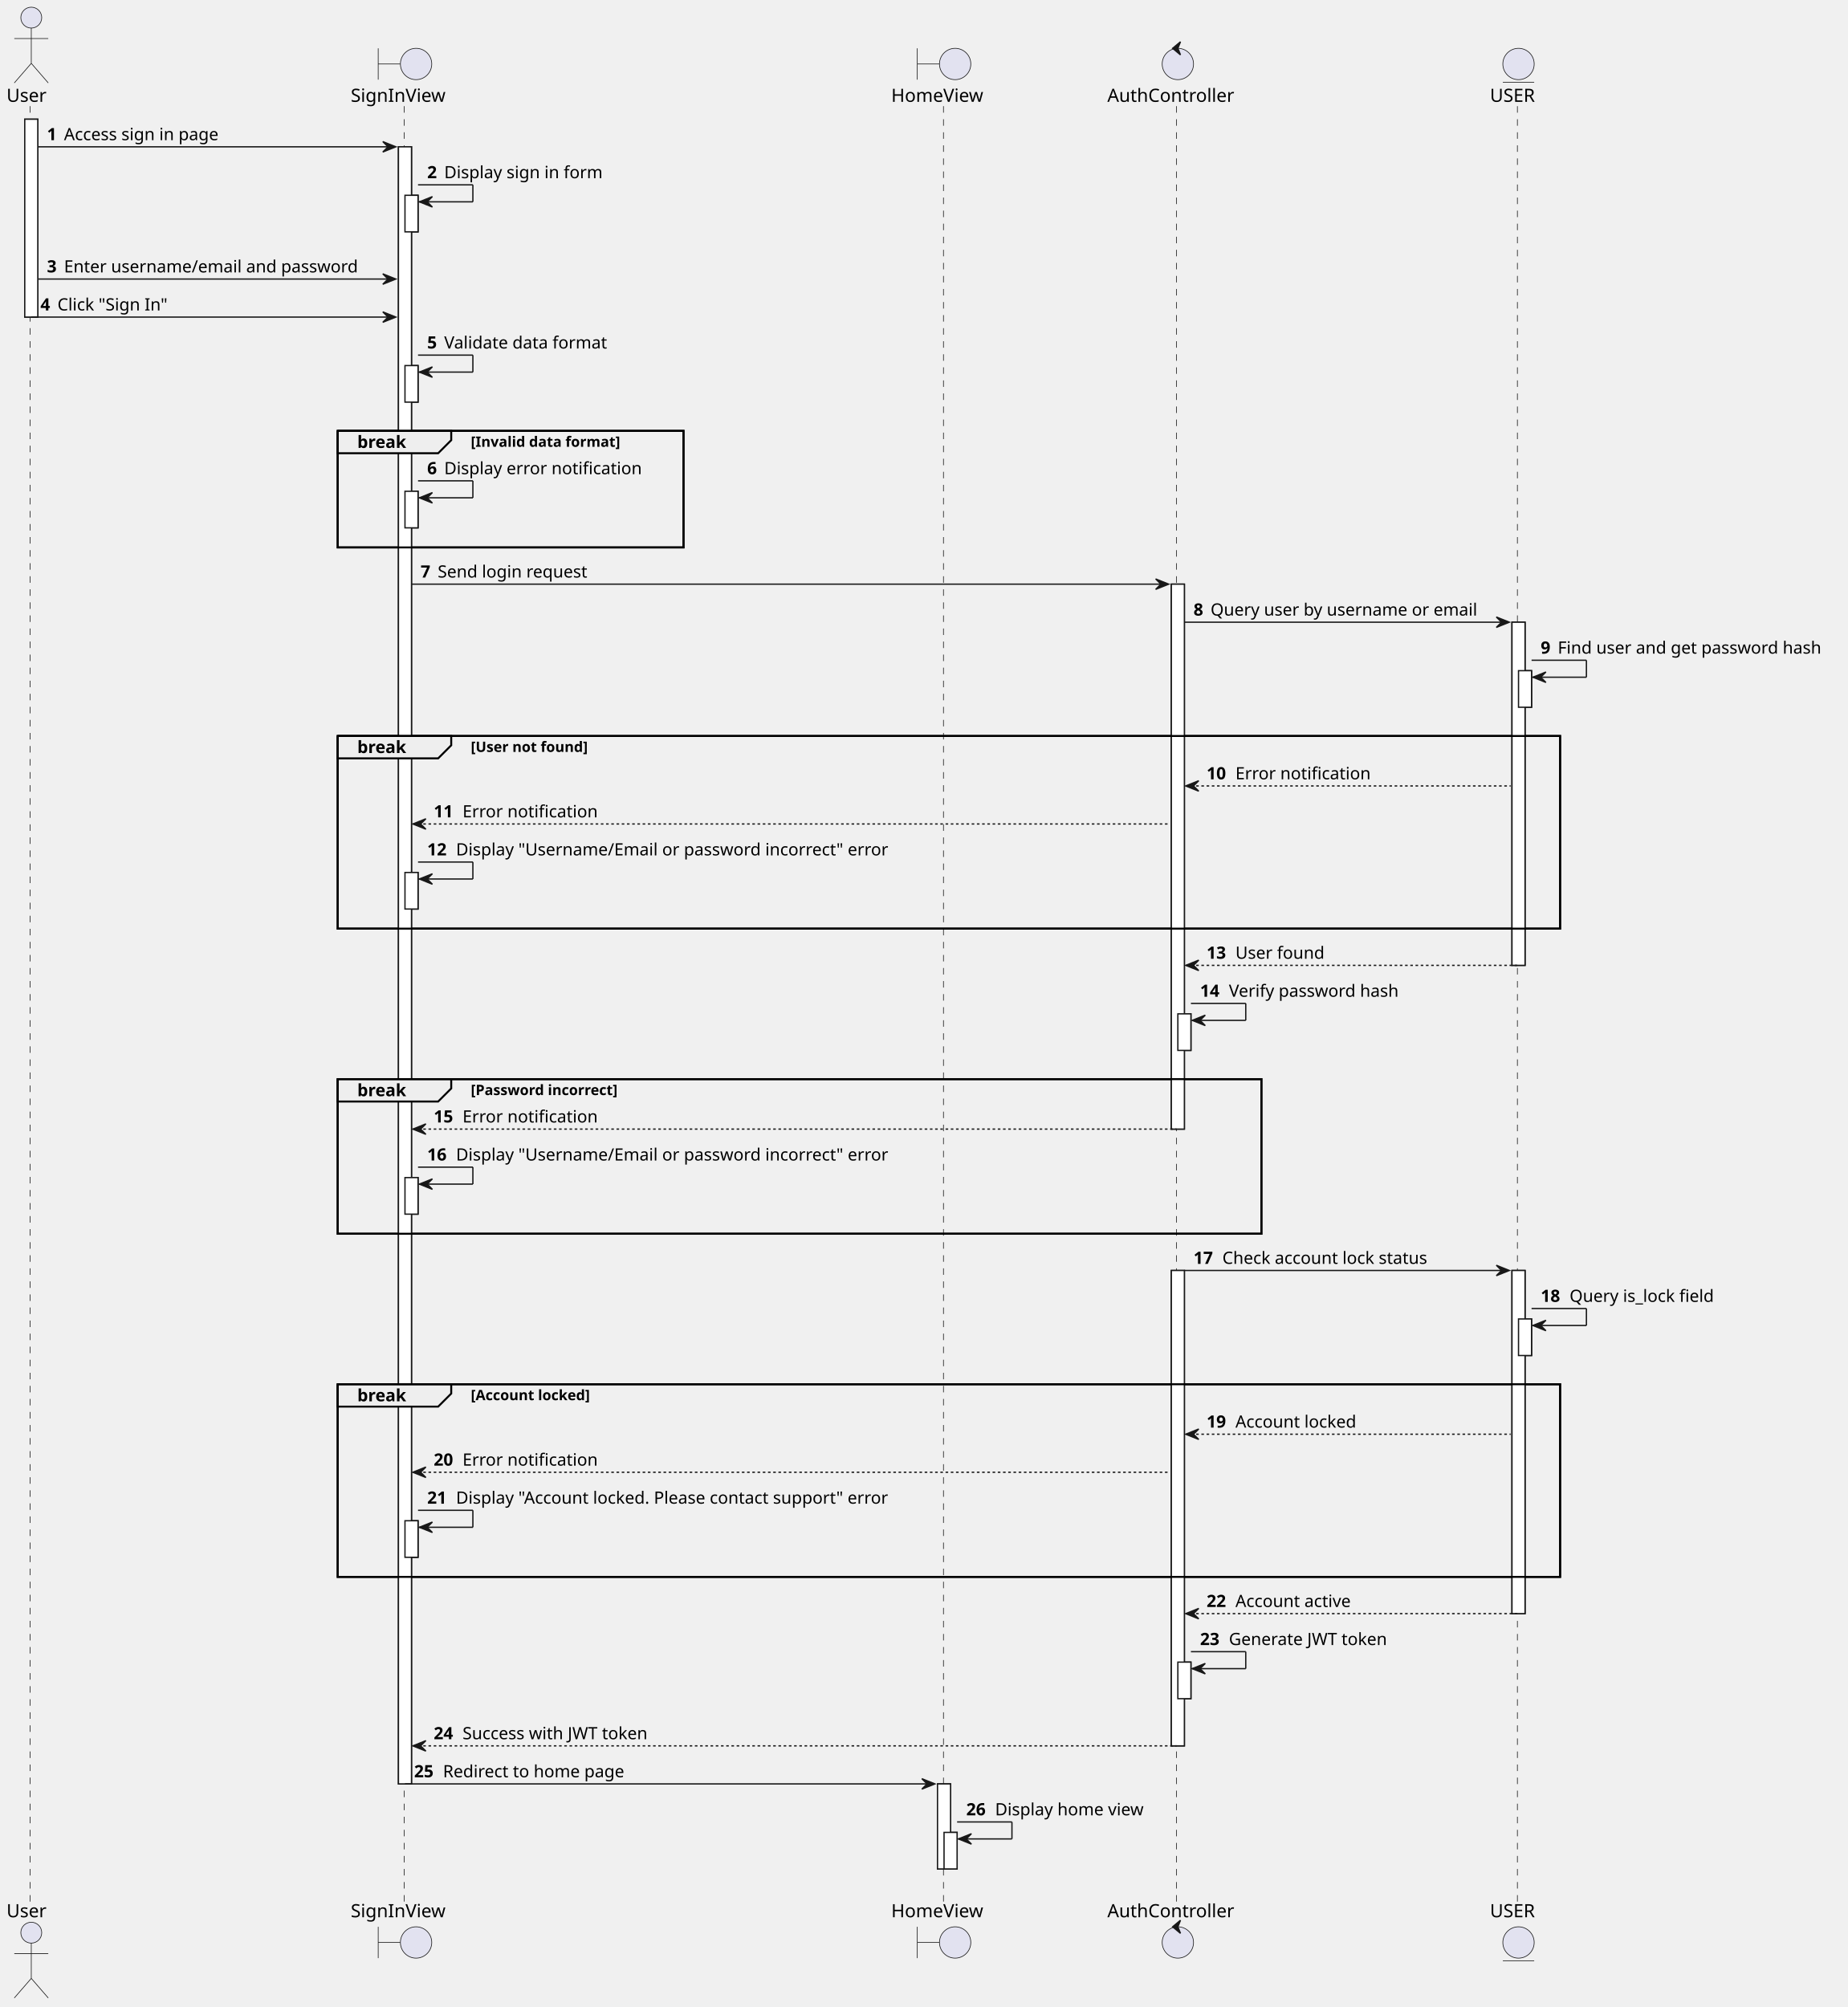
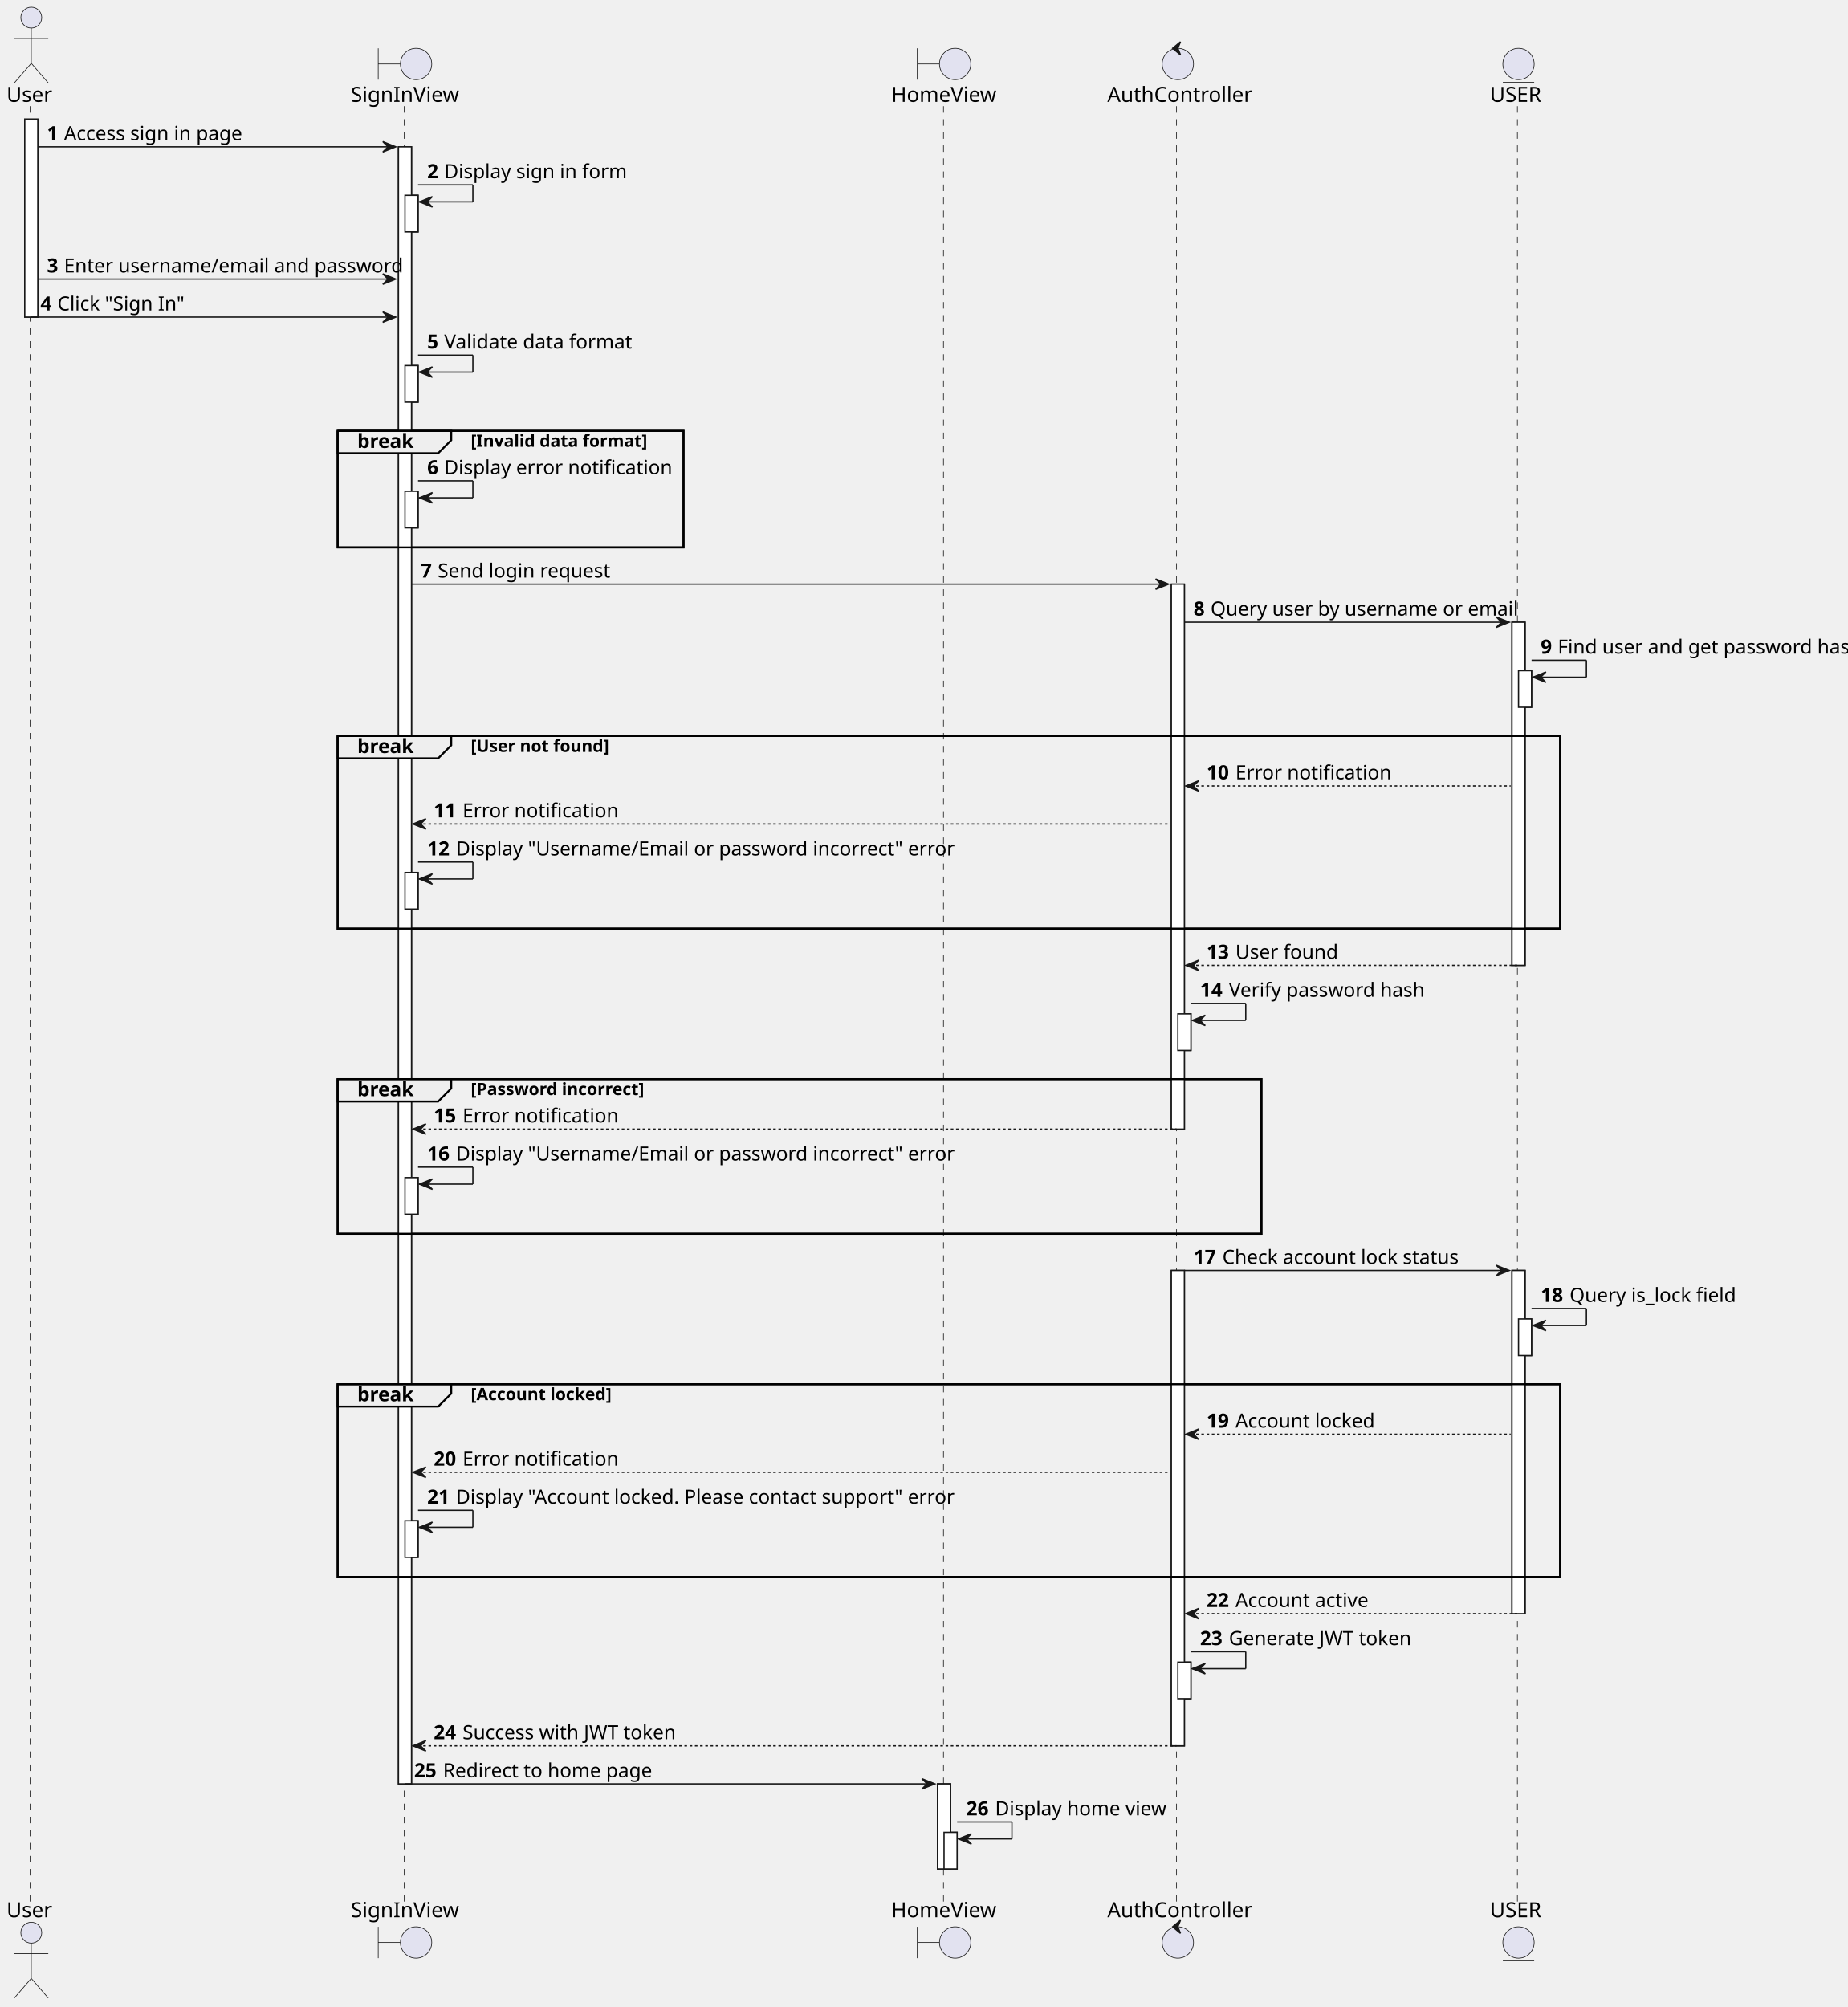
<svg xmlns="http://www.w3.org/2000/svg" contentStyleType="text/css" data-diagram-type="SEQUENCE" height="1537px" preserveAspectRatio="none" style="width:1415px;height:1537px;background:#FFFFFF;" version="1.1" viewBox="0 0 1415 1537" width="1415px" zoomAndPan="magnify">
  <defs />
  <g>
    <g>
      <rect fill="#FFFFFF" height="151.531" style="stroke:#181818;stroke-width:1;" width="10" x="18.955" y="91.297" />
    </g>
    <g>
      <rect fill="#FFFFFF" height="1253.719" style="stroke:#181818;stroke-width:1;" width="10" x="305.148" y="112.43" />
    </g>
    <g>
      <rect fill="#FFFFFF" height="28" style="stroke:#181818;stroke-width:1;" width="10" x="310.148" y="149.562" />
    </g>
    <g>
      <rect fill="#FFFFFF" height="28" style="stroke:#181818;stroke-width:1;" width="10" x="310.148" y="279.961" />
    </g>
    <g>
      <rect fill="#FFFFFF" height="28" style="stroke:#181818;stroke-width:1;" width="10" x="310.148" y="376.227" />
    </g>
    <g>
      <rect fill="#FFFFFF" height="28" style="stroke:#181818;stroke-width:1;" width="10" x="310.148" y="668.156" />
    </g>
    <g>
      <rect fill="#FFFFFF" height="28" style="stroke:#181818;stroke-width:1;" width="10" x="310.148" y="901.82" />
    </g>
    <g>
      <rect fill="#FFFFFF" height="28" style="stroke:#181818;stroke-width:1;" width="10" x="310.148" y="1164.617" />
    </g>
    <g>
      <rect fill="#FFFFFF" height="65.133" style="stroke:#181818;stroke-width:1;" width="10" x="717.984" y="1366.148" />
    </g>
    <g>
      <rect fill="#FFFFFF" height="28" style="stroke:#181818;stroke-width:1;" width="10" x="722.984" y="1403.281" />
    </g>
    <g>
      <rect fill="#FFFFFF" height="417.328" style="stroke:#181818;stroke-width:1;" width="10" x="897.048" y="447.359" />
    </g>
    <g>
      <rect fill="#FFFFFF" height="28" style="stroke:#181818;stroke-width:1;" width="10" x="902.048" y="776.422" />
    </g>
    <g>
      <rect fill="#FFFFFF" height="364.062" style="stroke:#181818;stroke-width:1;" width="10" x="897.048" y="972.953" />
    </g>
    <g>
      <rect fill="#FFFFFF" height="28" style="stroke:#181818;stroke-width:1;" width="10" x="902.048" y="1272.883" />
    </g>
    <g>
      <rect fill="#FFFFFF" height="262.797" style="stroke:#181818;stroke-width:1;" width="10" x="1157.935" y="476.492" />
    </g>
    <g>
      <rect fill="#FFFFFF" height="28" style="stroke:#181818;stroke-width:1;" width="10" x="1162.935" y="513.625" />
    </g>
    <g>
      <rect fill="#FFFFFF" height="262.797" style="stroke:#181818;stroke-width:1;" width="10" x="1157.935" y="972.953" />
    </g>
    <g>
      <rect fill="#FFFFFF" height="28" style="stroke:#181818;stroke-width:1;" width="10" x="1162.935" y="1010.086" />
    </g>
    <rect fill="none" height="89.266" style="stroke:#000000;stroke-width:1.5;" width="264.854" x="258.614" y="329.961" />
    <rect fill="none" height="147.531" style="stroke:#000000;stroke-width:1.5;" width="936.174" x="258.614" y="563.625" />
    <rect fill="none" height="118.398" style="stroke:#000000;stroke-width:1.5;" width="707.426" x="258.614" y="826.422" />
    <rect fill="none" height="147.531" style="stroke:#000000;stroke-width:1.5;" width="936.174" x="258.614" y="1060.086" />
    <g class="participant-lifeline" data-entity-uid="part1" data-qualified-name="U" id="part1-lifeline">
      <g>
        <rect fill="#000000" fill-opacity="0" height="1374.984" width="8" x="19.955" y="81.297" />
        <line style="stroke:#181818;stroke-width:0.5;stroke-dasharray:5,5;" x1="23" x2="23" y1="81.297" y2="1456.281" />
      </g>
    </g>
    <g class="participant-lifeline" data-entity-uid="part2" data-qualified-name="SIV" id="part2-lifeline">
      <g>
        <rect fill="#000000" fill-opacity="0" height="1374.984" width="8" x="306.148" y="81.297" />
        <line style="stroke:#181818;stroke-width:0.5;stroke-dasharray:5,5;" x1="309.614" x2="309.614" y1="81.297" y2="1456.281" />
      </g>
    </g>
    <g class="participant-lifeline" data-entity-uid="part3" data-qualified-name="HV" id="part3-lifeline">
      <g>
        <rect fill="#000000" fill-opacity="0" height="1374.984" width="8" x="718.984" y="81.297" />
        <line style="stroke:#181818;stroke-width:0.5;stroke-dasharray:5,5;" x1="722.547" x2="722.547" y1="81.297" y2="1456.281" />
      </g>
    </g>
    <g class="participant-lifeline" data-entity-uid="part4" data-qualified-name="AC" id="part4-lifeline">
      <g>
        <rect fill="#000000" fill-opacity="0" height="1374.984" width="8" x="898.048" y="81.297" />
        <line style="stroke:#181818;stroke-width:0.5;stroke-dasharray:5,5;" x1="901.055" x2="901.055" y1="81.297" y2="1456.281" />
      </g>
    </g>
    <g class="participant-lifeline" data-entity-uid="part5" data-qualified-name="US" id="part5-lifeline">
      <g>
        <rect fill="#000000" fill-opacity="0" height="1374.984" width="8" x="1158.935" y="81.297" />
        <line style="stroke:#181818;stroke-width:0.5;stroke-dasharray:5,5;" x1="1162.082" x2="1162.082" y1="81.297" y2="1456.281" />
      </g>
    </g>
    <g class="participant participant-head" data-entity-uid="part1" data-qualified-name="U" id="part1-head">
-       <text fill="#000000" font-family="sans-serif" font-size="14" lengthAdjust="spacing" textLength="31.91" x="5" y="77.995">User</text>
+       <text fill="#000000" font-family="sans-serif" font-size="16" lengthAdjust="spacing" textLength="31.91" x="5" y="77.995">User</text>
      <ellipse cx="23.955" cy="13.5" fill="#E2E2F0" rx="8" ry="8" style="stroke:#181818;stroke-width:0.5;" />
      <path d="M23.955,21.5 L23.955,48.5 M10.955,29.5 L36.955,29.5 M23.955,48.5 L10.955,63.5 M23.955,48.5 L36.955,63.5" fill="none" style="stroke:#181818;stroke-width:0.5;" />
    </g>
    <g class="participant participant-tail" data-entity-uid="part1" data-qualified-name="U" id="part1-tail">
-       <text fill="#000000" font-family="sans-serif" font-size="14" lengthAdjust="spacing" textLength="31.91" x="5" y="1468.276">User</text>
+       <text fill="#000000" font-family="sans-serif" font-size="16" lengthAdjust="spacing" textLength="31.91" x="5" y="1468.276">User</text>
      <ellipse cx="23.955" cy="1480.078" fill="#E2E2F0" rx="8" ry="8" style="stroke:#181818;stroke-width:0.5;" />
      <path d="M23.955,1488.078 L23.955,1515.078 M10.955,1496.078 L36.955,1496.078 M23.955,1515.078 L10.955,1530.078 M23.955,1515.078 L36.955,1530.078" fill="none" style="stroke:#181818;stroke-width:0.5;" />
    </g>
    <g class="participant participant-head" data-entity-uid="part2" data-qualified-name="SIV" id="part2-head">
-       <text fill="#000000" font-family="sans-serif" font-size="14" lengthAdjust="spacing" textLength="77.068" x="268.614" y="77.995">SignInView</text>
+       <text fill="#000000" font-family="sans-serif" font-size="16" lengthAdjust="spacing" textLength="77.068" x="268.614" y="77.995">SignInView</text>
      <path d="M289.648,37 L289.648,61 M289.648,49 L306.648,49" fill="none" style="stroke:#181818;stroke-width:0.5;" />
      <ellipse cx="318.648" cy="49" fill="#E2E2F0" rx="12" ry="12" style="stroke:#181818;stroke-width:0.5;" />
    </g>
    <g class="participant participant-tail" data-entity-uid="part2" data-qualified-name="SIV" id="part2-tail">
-       <text fill="#000000" font-family="sans-serif" font-size="14" lengthAdjust="spacing" textLength="77.068" x="268.614" y="1468.276">SignInView</text>
+       <text fill="#000000" font-family="sans-serif" font-size="16" lengthAdjust="spacing" textLength="77.068" x="268.614" y="1468.276">SignInView</text>
      <path d="M289.648,1475.578 L289.648,1499.578 M289.648,1487.578 L306.648,1487.578" fill="none" style="stroke:#181818;stroke-width:0.5;" />
      <ellipse cx="318.648" cy="1487.578" fill="#E2E2F0" rx="12" ry="12" style="stroke:#181818;stroke-width:0.5;" />
    </g>
    <g class="participant participant-head" data-entity-uid="part3" data-qualified-name="HV" id="part3-head">
-       <text fill="#000000" font-family="sans-serif" font-size="14" lengthAdjust="spacing" textLength="74.874" x="682.547" y="77.995">HomeView</text>
+       <text fill="#000000" font-family="sans-serif" font-size="16" lengthAdjust="spacing" textLength="74.874" x="682.547" y="77.995">HomeView</text>
      <path d="M702.484,37 L702.484,61 M702.484,49 L719.484,49" fill="none" style="stroke:#181818;stroke-width:0.5;" />
      <ellipse cx="731.484" cy="49" fill="#E2E2F0" rx="12" ry="12" style="stroke:#181818;stroke-width:0.5;" />
    </g>
    <g class="participant participant-tail" data-entity-uid="part3" data-qualified-name="HV" id="part3-tail">
-       <text fill="#000000" font-family="sans-serif" font-size="14" lengthAdjust="spacing" textLength="74.874" x="682.547" y="1468.276">HomeView</text>
+       <text fill="#000000" font-family="sans-serif" font-size="16" lengthAdjust="spacing" textLength="74.874" x="682.547" y="1468.276">HomeView</text>
      <path d="M702.484,1475.578 L702.484,1499.578 M702.484,1487.578 L719.484,1487.578" fill="none" style="stroke:#181818;stroke-width:0.5;" />
      <ellipse cx="731.484" cy="1487.578" fill="#E2E2F0" rx="12" ry="12" style="stroke:#181818;stroke-width:0.5;" />
    </g>
    <g class="participant participant-head" data-entity-uid="part4" data-qualified-name="AC" id="part4-head">
-       <text fill="#000000" font-family="sans-serif" font-size="14" lengthAdjust="spacing" textLength="101.985" x="848.055" y="77.995">AuthController</text>
+       <text fill="#000000" font-family="sans-serif" font-size="16" lengthAdjust="spacing" textLength="101.985" x="848.055" y="77.995">AuthController</text>
      <ellipse cx="902.048" cy="49" fill="#E2E2F0" rx="12" ry="12" style="stroke:#181818;stroke-width:0.5;" />
      <polygon fill="#181818" points="898.048,37,904.048,32,902.048,37,904.048,42,898.048,37" style="stroke:#181818;stroke-width:1;" />
    </g>
    <g class="participant participant-tail" data-entity-uid="part4" data-qualified-name="AC" id="part4-tail">
-       <text fill="#000000" font-family="sans-serif" font-size="14" lengthAdjust="spacing" textLength="101.985" x="848.055" y="1468.276">AuthController</text>
+       <text fill="#000000" font-family="sans-serif" font-size="16" lengthAdjust="spacing" textLength="101.985" x="848.055" y="1468.276">AuthController</text>
      <ellipse cx="902.048" cy="1487.578" fill="#E2E2F0" rx="12" ry="12" style="stroke:#181818;stroke-width:0.5;" />
      <polygon fill="#181818" points="898.048,1475.578,904.048,1470.578,902.048,1475.578,904.048,1480.578,898.048,1475.578" style="stroke:#181818;stroke-width:1;" />
    </g>
    <g class="participant participant-head" data-entity-uid="part5" data-qualified-name="US" id="part5-head">
-       <text fill="#000000" font-family="sans-serif" font-size="14" lengthAdjust="spacing" textLength="37.707" x="1141.082" y="77.995">USER</text>
+       <text fill="#000000" font-family="sans-serif" font-size="16" lengthAdjust="spacing" textLength="37.707" x="1141.082" y="77.995">USER</text>
      <ellipse cx="1162.935" cy="49" fill="#E2E2F0" rx="12" ry="12" style="stroke:#181818;stroke-width:0.5;" />
      <line style="stroke:#181818;stroke-width:0.5;" x1="1150.935" x2="1174.935" y1="63" y2="63" />
    </g>
    <g class="participant participant-tail" data-entity-uid="part5" data-qualified-name="US" id="part5-tail">
-       <text fill="#000000" font-family="sans-serif" font-size="14" lengthAdjust="spacing" textLength="37.707" x="1141.082" y="1468.276">USER</text>
+       <text fill="#000000" font-family="sans-serif" font-size="16" lengthAdjust="spacing" textLength="37.707" x="1141.082" y="1468.276">USER</text>
      <ellipse cx="1162.935" cy="1487.578" fill="#E2E2F0" rx="12" ry="12" style="stroke:#181818;stroke-width:0.5;" />
      <line style="stroke:#181818;stroke-width:0.5;" x1="1150.935" x2="1174.935" y1="1501.578" y2="1501.578" />
    </g>
    <g>
      <rect fill="#FFFFFF" height="151.531" style="stroke:#181818;stroke-width:1;" width="10" x="18.955" y="91.297" />
    </g>
    <g>
      <rect fill="#FFFFFF" height="1253.719" style="stroke:#181818;stroke-width:1;" width="10" x="305.148" y="112.43" />
    </g>
    <g>
      <rect fill="#FFFFFF" height="28" style="stroke:#181818;stroke-width:1;" width="10" x="310.148" y="149.562" />
    </g>
    <g>
      <rect fill="#FFFFFF" height="28" style="stroke:#181818;stroke-width:1;" width="10" x="310.148" y="279.961" />
    </g>
    <g>
      <rect fill="#FFFFFF" height="28" style="stroke:#181818;stroke-width:1;" width="10" x="310.148" y="376.227" />
    </g>
    <g>
      <rect fill="#FFFFFF" height="28" style="stroke:#181818;stroke-width:1;" width="10" x="310.148" y="668.156" />
    </g>
    <g>
      <rect fill="#FFFFFF" height="28" style="stroke:#181818;stroke-width:1;" width="10" x="310.148" y="901.82" />
    </g>
    <g>
      <rect fill="#FFFFFF" height="28" style="stroke:#181818;stroke-width:1;" width="10" x="310.148" y="1164.617" />
    </g>
    <g>
      <rect fill="#FFFFFF" height="65.133" style="stroke:#181818;stroke-width:1;" width="10" x="717.984" y="1366.148" />
    </g>
    <g>
      <rect fill="#FFFFFF" height="28" style="stroke:#181818;stroke-width:1;" width="10" x="722.984" y="1403.281" />
    </g>
    <g>
      <rect fill="#FFFFFF" height="417.328" style="stroke:#181818;stroke-width:1;" width="10" x="897.048" y="447.359" />
    </g>
    <g>
      <rect fill="#FFFFFF" height="28" style="stroke:#181818;stroke-width:1;" width="10" x="902.048" y="776.422" />
    </g>
    <g>
      <rect fill="#FFFFFF" height="364.062" style="stroke:#181818;stroke-width:1;" width="10" x="897.048" y="972.953" />
    </g>
    <g>
      <rect fill="#FFFFFF" height="28" style="stroke:#181818;stroke-width:1;" width="10" x="902.048" y="1272.883" />
    </g>
    <g>
      <rect fill="#FFFFFF" height="262.797" style="stroke:#181818;stroke-width:1;" width="10" x="1157.935" y="476.492" />
    </g>
    <g>
      <rect fill="#FFFFFF" height="28" style="stroke:#181818;stroke-width:1;" width="10" x="1162.935" y="513.625" />
    </g>
    <g>
      <rect fill="#FFFFFF" height="262.797" style="stroke:#181818;stroke-width:1;" width="10" x="1157.935" y="972.953" />
    </g>
    <g>
      <rect fill="#FFFFFF" height="28" style="stroke:#181818;stroke-width:1;" width="10" x="1162.935" y="1010.086" />
    </g>
    <g class="message" data-entity-1="part1" data-entity-2="part2" id="msg1">
      <polygon fill="#181818" points="293.148,108.43,303.148,112.43,293.148,116.43,297.148,112.43" style="stroke:#181818;stroke-width:1;" />
      <line style="stroke:#181818;stroke-width:1;" x1="28.955" x2="299.148" y1="112.43" y2="112.43" />
-       <text fill="#000000" font-family="sans-serif" font-size="13" font-weight="bold" lengthAdjust="spacing" textLength="9.045" x="35.955" y="107.364">1</text>
-       <text fill="#000000" font-family="sans-serif" font-size="13" lengthAdjust="spacing" textLength="128.324" x="49.001" y="107.364">Access sign in page</text>
+       <text fill="#000000" font-family="sans-serif" font-size="15" font-weight="bold" lengthAdjust="spacing" textLength="9.045" x="35.955" y="107.364">1</text>
+       <text fill="#000000" font-family="sans-serif" font-size="15" lengthAdjust="spacing" textLength="128.324" x="49.001" y="107.364">Access sign in page</text>
    </g>
    <g class="message" data-entity-1="part2" data-entity-2="part2" id="msg2">
      <line style="stroke:#181818;stroke-width:1;" x1="320.148" x2="362.148" y1="141.562" y2="141.562" />
      <line style="stroke:#181818;stroke-width:1;" x1="362.148" x2="362.148" y1="141.562" y2="154.562" />
      <line style="stroke:#181818;stroke-width:1;" x1="321.148" x2="362.148" y1="154.562" y2="154.562" />
      <polygon fill="#181818" points="331.148,150.562,321.148,154.562,331.148,158.562,327.148,154.562" style="stroke:#181818;stroke-width:1;" />
-       <text fill="#000000" font-family="sans-serif" font-size="13" font-weight="bold" lengthAdjust="spacing" textLength="9.045" x="327.148" y="136.497">2</text>
-       <text fill="#000000" font-family="sans-serif" font-size="13" lengthAdjust="spacing" textLength="129.581" x="340.194" y="136.497">Display sign in form</text>
+       <text fill="#000000" font-family="sans-serif" font-size="15" font-weight="bold" lengthAdjust="spacing" textLength="9.045" x="327.148" y="136.497">2</text>
+       <text fill="#000000" font-family="sans-serif" font-size="15" lengthAdjust="spacing" textLength="129.581" x="340.194" y="136.497">Display sign in form</text>
    </g>
    <g class="message" data-entity-1="part1" data-entity-2="part2" id="msg3">
      <polygon fill="#181818" points="293.148,209.695,303.148,213.695,293.148,217.695,297.148,213.695" style="stroke:#181818;stroke-width:1;" />
      <line style="stroke:#181818;stroke-width:1;" x1="28.955" x2="299.148" y1="213.695" y2="213.695" />
-       <text fill="#000000" font-family="sans-serif" font-size="13" font-weight="bold" lengthAdjust="spacing" textLength="9.045" x="35.955" y="208.629">3</text>
-       <text fill="#000000" font-family="sans-serif" font-size="13" lengthAdjust="spacing" textLength="239.148" x="49.001" y="208.629">Enter username/email and password</text>
+       <text fill="#000000" font-family="sans-serif" font-size="15" font-weight="bold" lengthAdjust="spacing" textLength="9.045" x="35.955" y="208.629">3</text>
+       <text fill="#000000" font-family="sans-serif" font-size="15" lengthAdjust="spacing" textLength="239.148" x="49.001" y="208.629">Enter username/email and password</text>
    </g>
    <g class="message" data-entity-1="part1" data-entity-2="part2" id="msg4">
      <polygon fill="#181818" points="293.148,238.828,303.148,242.828,293.148,246.828,297.148,242.828" style="stroke:#181818;stroke-width:1;" />
      <line style="stroke:#181818;stroke-width:1;" x1="23.955" x2="299.148" y1="242.828" y2="242.828" />
-       <text fill="#000000" font-family="sans-serif" font-size="13" font-weight="bold" lengthAdjust="spacing" textLength="9.045" x="30.955" y="237.762">4</text>
-       <text fill="#000000" font-family="sans-serif" font-size="13" lengthAdjust="spacing" textLength="91.628" x="44.001" y="237.762">Click "Sign In"</text>
+       <text fill="#000000" font-family="sans-serif" font-size="15" font-weight="bold" lengthAdjust="spacing" textLength="9.045" x="30.955" y="237.762">4</text>
+       <text fill="#000000" font-family="sans-serif" font-size="15" lengthAdjust="spacing" textLength="91.628" x="44.001" y="237.762">Click "Sign In"</text>
    </g>
    <g class="message" data-entity-1="part2" data-entity-2="part2" id="msg5">
      <line style="stroke:#181818;stroke-width:1;" x1="320.148" x2="362.148" y1="271.961" y2="271.961" />
      <line style="stroke:#181818;stroke-width:1;" x1="362.148" x2="362.148" y1="271.961" y2="284.961" />
      <line style="stroke:#181818;stroke-width:1;" x1="321.148" x2="362.148" y1="284.961" y2="284.961" />
      <polygon fill="#181818" points="331.148,280.961,321.148,284.961,331.148,288.961,327.148,284.961" style="stroke:#181818;stroke-width:1;" />
-       <text fill="#000000" font-family="sans-serif" font-size="13" font-weight="bold" lengthAdjust="spacing" textLength="9.045" x="327.148" y="266.895">5</text>
-       <text fill="#000000" font-family="sans-serif" font-size="13" lengthAdjust="spacing" textLength="134.545" x="340.194" y="266.895">Validate data format</text>
+       <text fill="#000000" font-family="sans-serif" font-size="15" font-weight="bold" lengthAdjust="spacing" textLength="9.045" x="327.148" y="266.895">5</text>
+       <text fill="#000000" font-family="sans-serif" font-size="15" lengthAdjust="spacing" textLength="134.545" x="340.194" y="266.895">Validate data format</text>
    </g>
    <path d="M258.614,329.961 L345.566,329.961 L345.566,337.094 L335.566,347.094 L258.614,347.094 L258.614,329.961" fill="#EEEEEE" style="stroke:#000000;stroke-width:1.5;" />
    <rect fill="none" height="89.266" style="stroke:#000000;stroke-width:1.5;" width="264.854" x="258.614" y="329.961" />
-     <text fill="#000000" font-family="sans-serif" font-size="13" font-weight="bold" lengthAdjust="spacing" textLength="41.952" x="273.614" y="343.028">break</text>
-     <text fill="#000000" font-family="sans-serif" font-size="11" font-weight="bold" lengthAdjust="spacing" textLength="129.535" x="360.566" y="342.171">[Invalid data format]</text>
+     <text fill="#000000" font-family="sans-serif" font-size="15" font-weight="bold" lengthAdjust="spacing" textLength="41.952" x="273.614" y="343.028">break</text>
+     <text fill="#000000" font-family="sans-serif" font-size="13" font-weight="bold" lengthAdjust="spacing" textLength="129.535" x="360.566" y="342.171">[Invalid data format]</text>
    <g class="message" data-entity-1="part2" data-entity-2="part2" id="msg6">
      <line style="stroke:#181818;stroke-width:1;" x1="320.148" x2="362.148" y1="368.227" y2="368.227" />
      <line style="stroke:#181818;stroke-width:1;" x1="362.148" x2="362.148" y1="368.227" y2="381.227" />
      <line style="stroke:#181818;stroke-width:1;" x1="321.148" x2="362.148" y1="381.227" y2="381.227" />
      <polygon fill="#181818" points="331.148,377.227,321.148,381.227,331.148,385.227,327.148,381.227" style="stroke:#181818;stroke-width:1;" />
-       <text fill="#000000" font-family="sans-serif" font-size="13" font-weight="bold" lengthAdjust="spacing" textLength="9.045" x="327.148" y="363.161">6</text>
-       <text fill="#000000" font-family="sans-serif" font-size="13" lengthAdjust="spacing" textLength="161.275" x="340.194" y="363.161">Display error notification</text>
+       <text fill="#000000" font-family="sans-serif" font-size="15" font-weight="bold" lengthAdjust="spacing" textLength="9.045" x="327.148" y="363.161">6</text>
+       <text fill="#000000" font-family="sans-serif" font-size="15" lengthAdjust="spacing" textLength="161.275" x="340.194" y="363.161">Display error notification</text>
    </g>
    <g class="message" data-entity-1="part2" data-entity-2="part4" id="msg7">
      <polygon fill="#181818" points="885.048,443.359,895.048,447.359,885.048,451.359,889.048,447.359" style="stroke:#181818;stroke-width:1;" />
      <line style="stroke:#181818;stroke-width:1;" x1="315.148" x2="891.048" y1="447.359" y2="447.359" />
-       <text fill="#000000" font-family="sans-serif" font-size="13" font-weight="bold" lengthAdjust="spacing" textLength="9.045" x="322.148" y="442.293">7</text>
-       <text fill="#000000" font-family="sans-serif" font-size="13" lengthAdjust="spacing" textLength="122.376" x="335.194" y="442.293">Send login request</text>
+       <text fill="#000000" font-family="sans-serif" font-size="15" font-weight="bold" lengthAdjust="spacing" textLength="9.045" x="322.148" y="442.293">7</text>
+       <text fill="#000000" font-family="sans-serif" font-size="15" lengthAdjust="spacing" textLength="122.376" x="335.194" y="442.293">Send login request</text>
    </g>
    <g class="message" data-entity-1="part4" data-entity-2="part5" id="msg8">
      <polygon fill="#181818" points="1145.935,472.492,1155.935,476.492,1145.935,480.492,1149.935,476.492" style="stroke:#181818;stroke-width:1;" />
      <line style="stroke:#181818;stroke-width:1;" x1="907.048" x2="1151.935" y1="476.492" y2="476.492" />
-       <text fill="#000000" font-family="sans-serif" font-size="13" font-weight="bold" lengthAdjust="spacing" textLength="9.045" x="914.048" y="471.426">8</text>
-       <text fill="#000000" font-family="sans-serif" font-size="13" lengthAdjust="spacing" textLength="218.842" x="927.093" y="471.426">Query user by username or email</text>
+       <text fill="#000000" font-family="sans-serif" font-size="15" font-weight="bold" lengthAdjust="spacing" textLength="9.045" x="914.048" y="471.426">8</text>
+       <text fill="#000000" font-family="sans-serif" font-size="15" lengthAdjust="spacing" textLength="218.842" x="927.093" y="471.426">Query user by username or email</text>
    </g>
    <g class="message" data-entity-1="part5" data-entity-2="part5" id="msg9">
      <line style="stroke:#181818;stroke-width:1;" x1="1172.935" x2="1214.935" y1="505.625" y2="505.625" />
      <line style="stroke:#181818;stroke-width:1;" x1="1214.935" x2="1214.935" y1="505.625" y2="518.625" />
      <line style="stroke:#181818;stroke-width:1;" x1="1173.935" x2="1214.935" y1="518.625" y2="518.625" />
      <polygon fill="#181818" points="1183.935,514.625,1173.935,518.625,1183.935,522.625,1179.935,518.625" style="stroke:#181818;stroke-width:1;" />
-       <text fill="#000000" font-family="sans-serif" font-size="13" font-weight="bold" lengthAdjust="spacing" textLength="9.045" x="1179.935" y="500.559">9</text>
-       <text fill="#000000" font-family="sans-serif" font-size="13" lengthAdjust="spacing" textLength="215.566" x="1192.98" y="500.559">Find user and get password hash</text>
+       <text fill="#000000" font-family="sans-serif" font-size="15" font-weight="bold" lengthAdjust="spacing" textLength="9.045" x="1179.935" y="500.559">9</text>
+       <text fill="#000000" font-family="sans-serif" font-size="15" lengthAdjust="spacing" textLength="215.566" x="1192.98" y="500.559">Find user and get password hash</text>
    </g>
    <path d="M258.614,563.625 L345.566,563.625 L345.566,570.758 L335.566,580.758 L258.614,580.758 L258.614,563.625" fill="#EEEEEE" style="stroke:#000000;stroke-width:1.5;" />
    <rect fill="none" height="147.531" style="stroke:#000000;stroke-width:1.5;" width="936.174" x="258.614" y="563.625" />
-     <text fill="#000000" font-family="sans-serif" font-size="13" font-weight="bold" lengthAdjust="spacing" textLength="41.952" x="273.614" y="576.692">break</text>
-     <text fill="#000000" font-family="sans-serif" font-size="11" font-weight="bold" lengthAdjust="spacing" textLength="102.604" x="360.566" y="575.835">[User not found]</text>
+     <text fill="#000000" font-family="sans-serif" font-size="15" font-weight="bold" lengthAdjust="spacing" textLength="41.952" x="273.614" y="576.692">break</text>
+     <text fill="#000000" font-family="sans-serif" font-size="13" font-weight="bold" lengthAdjust="spacing" textLength="102.604" x="360.566" y="575.835">[User not found]</text>
    <g class="message" data-entity-1="part5" data-entity-2="part4" id="msg10">
      <polygon fill="#181818" points="918.048,597.891,908.048,601.891,918.048,605.891,914.048,601.891" style="stroke:#181818;stroke-width:1;" />
      <line style="stroke:#181818;stroke-width:1;stroke-dasharray:2,2;" x1="912.048" x2="1156.935" y1="601.891" y2="601.891" />
-       <text fill="#000000" font-family="sans-serif" font-size="13" font-weight="bold" lengthAdjust="spacing" textLength="18.091" x="924.048" y="596.825">10</text>
-       <text fill="#000000" font-family="sans-serif" font-size="13" lengthAdjust="spacing" textLength="109.44" x="946.139" y="596.825">Error notification</text>
+       <text fill="#000000" font-family="sans-serif" font-size="15" font-weight="bold" lengthAdjust="spacing" textLength="18.091" x="924.048" y="596.825">10</text>
+       <text fill="#000000" font-family="sans-serif" font-size="15" lengthAdjust="spacing" textLength="109.44" x="946.139" y="596.825">Error notification</text>
    </g>
    <g class="message" data-entity-1="part4" data-entity-2="part2" id="msg11">
      <polygon fill="#181818" points="326.148,627.023,316.148,631.023,326.148,635.023,322.148,631.023" style="stroke:#181818;stroke-width:1;" />
      <line style="stroke:#181818;stroke-width:1;stroke-dasharray:2,2;" x1="320.148" x2="896.048" y1="631.023" y2="631.023" />
-       <text fill="#000000" font-family="sans-serif" font-size="13" font-weight="bold" lengthAdjust="spacing" textLength="18.091" x="332.148" y="625.957">11</text>
-       <text fill="#000000" font-family="sans-serif" font-size="13" lengthAdjust="spacing" textLength="109.44" x="354.239" y="625.957">Error notification</text>
+       <text fill="#000000" font-family="sans-serif" font-size="15" font-weight="bold" lengthAdjust="spacing" textLength="18.091" x="332.148" y="625.957">11</text>
+       <text fill="#000000" font-family="sans-serif" font-size="15" lengthAdjust="spacing" textLength="109.44" x="354.239" y="625.957">Error notification</text>
    </g>
    <g class="message" data-entity-1="part2" data-entity-2="part2" id="msg12">
      <line style="stroke:#181818;stroke-width:1;" x1="320.148" x2="362.148" y1="660.156" y2="660.156" />
      <line style="stroke:#181818;stroke-width:1;" x1="362.148" x2="362.148" y1="660.156" y2="673.156" />
      <line style="stroke:#181818;stroke-width:1;" x1="321.148" x2="362.148" y1="673.156" y2="673.156" />
      <polygon fill="#181818" points="331.148,669.156,321.148,673.156,331.148,677.156,327.148,673.156" style="stroke:#181818;stroke-width:1;" />
-       <text fill="#000000" font-family="sans-serif" font-size="13" font-weight="bold" lengthAdjust="spacing" textLength="18.091" x="327.148" y="655.09">12</text>
-       <text fill="#000000" font-family="sans-serif" font-size="13" lengthAdjust="spacing" textLength="352.6" x="349.239" y="655.09">Display "Username/Email or password incorrect" error</text>
+       <text fill="#000000" font-family="sans-serif" font-size="15" font-weight="bold" lengthAdjust="spacing" textLength="18.091" x="327.148" y="655.09">12</text>
+       <text fill="#000000" font-family="sans-serif" font-size="15" lengthAdjust="spacing" textLength="352.6" x="349.239" y="655.09">Display "Username/Email or password incorrect" error</text>
    </g>
    <g class="message" data-entity-1="part5" data-entity-2="part4" id="msg13">
      <polygon fill="#181818" points="918.048,735.289,908.048,739.289,918.048,743.289,914.048,739.289" style="stroke:#181818;stroke-width:1;" />
      <line style="stroke:#181818;stroke-width:1;stroke-dasharray:2,2;" x1="912.048" x2="1161.935" y1="739.289" y2="739.289" />
-       <text fill="#000000" font-family="sans-serif" font-size="13" font-weight="bold" lengthAdjust="spacing" textLength="18.091" x="924.048" y="734.223">13</text>
-       <text fill="#000000" font-family="sans-serif" font-size="13" lengthAdjust="spacing" textLength="71.024" x="946.139" y="734.223">User found</text>
+       <text fill="#000000" font-family="sans-serif" font-size="15" font-weight="bold" lengthAdjust="spacing" textLength="18.091" x="924.048" y="734.223">13</text>
+       <text fill="#000000" font-family="sans-serif" font-size="15" lengthAdjust="spacing" textLength="71.024" x="946.139" y="734.223">User found</text>
    </g>
    <g class="message" data-entity-1="part4" data-entity-2="part4" id="msg14">
      <line style="stroke:#181818;stroke-width:1;" x1="912.048" x2="954.048" y1="768.422" y2="768.422" />
      <line style="stroke:#181818;stroke-width:1;" x1="954.048" x2="954.048" y1="768.422" y2="781.422" />
      <line style="stroke:#181818;stroke-width:1;" x1="913.048" x2="954.048" y1="781.422" y2="781.422" />
      <polygon fill="#181818" points="923.048,777.422,913.048,781.422,923.048,785.422,919.048,781.422" style="stroke:#181818;stroke-width:1;" />
-       <text fill="#000000" font-family="sans-serif" font-size="13" font-weight="bold" lengthAdjust="spacing" textLength="18.091" x="919.048" y="763.356">14</text>
-       <text fill="#000000" font-family="sans-serif" font-size="13" lengthAdjust="spacing" textLength="139.547" x="941.139" y="763.356">Verify password hash</text>
+       <text fill="#000000" font-family="sans-serif" font-size="15" font-weight="bold" lengthAdjust="spacing" textLength="18.091" x="919.048" y="763.356">14</text>
+       <text fill="#000000" font-family="sans-serif" font-size="15" lengthAdjust="spacing" textLength="139.547" x="941.139" y="763.356">Verify password hash</text>
    </g>
    <path d="M258.614,826.422 L345.566,826.422 L345.566,833.555 L335.566,843.555 L258.614,843.555 L258.614,826.422" fill="#EEEEEE" style="stroke:#000000;stroke-width:1.5;" />
    <rect fill="none" height="118.398" style="stroke:#000000;stroke-width:1.5;" width="707.426" x="258.614" y="826.422" />
-     <text fill="#000000" font-family="sans-serif" font-size="13" font-weight="bold" lengthAdjust="spacing" textLength="41.952" x="273.614" y="839.489">break</text>
-     <text fill="#000000" font-family="sans-serif" font-size="11" font-weight="bold" lengthAdjust="spacing" textLength="129.25" x="360.566" y="838.632">[Password incorrect]</text>
+     <text fill="#000000" font-family="sans-serif" font-size="15" font-weight="bold" lengthAdjust="spacing" textLength="41.952" x="273.614" y="839.489">break</text>
+     <text fill="#000000" font-family="sans-serif" font-size="13" font-weight="bold" lengthAdjust="spacing" textLength="129.25" x="360.566" y="838.632">[Password incorrect]</text>
    <g class="message" data-entity-1="part4" data-entity-2="part2" id="msg15">
      <polygon fill="#181818" points="326.148,860.688,316.148,864.688,326.148,868.688,322.148,864.688" style="stroke:#181818;stroke-width:1;" />
      <line style="stroke:#181818;stroke-width:1;stroke-dasharray:2,2;" x1="320.148" x2="901.048" y1="864.688" y2="864.688" />
-       <text fill="#000000" font-family="sans-serif" font-size="13" font-weight="bold" lengthAdjust="spacing" textLength="18.091" x="332.148" y="859.622">15</text>
-       <text fill="#000000" font-family="sans-serif" font-size="13" lengthAdjust="spacing" textLength="109.44" x="354.239" y="859.622">Error notification</text>
+       <text fill="#000000" font-family="sans-serif" font-size="15" font-weight="bold" lengthAdjust="spacing" textLength="18.091" x="332.148" y="859.622">15</text>
+       <text fill="#000000" font-family="sans-serif" font-size="15" lengthAdjust="spacing" textLength="109.44" x="354.239" y="859.622">Error notification</text>
    </g>
    <g class="message" data-entity-1="part2" data-entity-2="part2" id="msg16">
      <line style="stroke:#181818;stroke-width:1;" x1="320.148" x2="362.148" y1="893.82" y2="893.82" />
      <line style="stroke:#181818;stroke-width:1;" x1="362.148" x2="362.148" y1="893.82" y2="906.82" />
      <line style="stroke:#181818;stroke-width:1;" x1="321.148" x2="362.148" y1="906.82" y2="906.82" />
      <polygon fill="#181818" points="331.148,902.82,321.148,906.82,331.148,910.82,327.148,906.82" style="stroke:#181818;stroke-width:1;" />
-       <text fill="#000000" font-family="sans-serif" font-size="13" font-weight="bold" lengthAdjust="spacing" textLength="18.091" x="327.148" y="888.754">16</text>
-       <text fill="#000000" font-family="sans-serif" font-size="13" lengthAdjust="spacing" textLength="352.6" x="349.239" y="888.754">Display "Username/Email or password incorrect" error</text>
+       <text fill="#000000" font-family="sans-serif" font-size="15" font-weight="bold" lengthAdjust="spacing" textLength="18.091" x="327.148" y="888.754">16</text>
+       <text fill="#000000" font-family="sans-serif" font-size="15" lengthAdjust="spacing" textLength="352.6" x="349.239" y="888.754">Display "Username/Email or password incorrect" error</text>
    </g>
    <g class="message" data-entity-1="part4" data-entity-2="part5" id="msg17">
      <polygon fill="#181818" points="1145.935,968.953,1155.935,972.953,1145.935,976.953,1149.935,972.953" style="stroke:#181818;stroke-width:1;" />
      <line style="stroke:#181818;stroke-width:1;" x1="907.048" x2="1151.935" y1="972.953" y2="972.953" />
-       <text fill="#000000" font-family="sans-serif" font-size="13" font-weight="bold" lengthAdjust="spacing" textLength="18.091" x="914.048" y="967.887">17</text>
-       <text fill="#000000" font-family="sans-serif" font-size="13" lengthAdjust="spacing" textLength="170.365" x="936.139" y="967.887">Check account lock status</text>
+       <text fill="#000000" font-family="sans-serif" font-size="15" font-weight="bold" lengthAdjust="spacing" textLength="18.091" x="914.048" y="967.887">17</text>
+       <text fill="#000000" font-family="sans-serif" font-size="15" lengthAdjust="spacing" textLength="170.365" x="936.139" y="967.887">Check account lock status</text>
    </g>
    <g class="message" data-entity-1="part5" data-entity-2="part5" id="msg18">
      <line style="stroke:#181818;stroke-width:1;" x1="1172.935" x2="1214.935" y1="1002.086" y2="1002.086" />
      <line style="stroke:#181818;stroke-width:1;" x1="1214.935" x2="1214.935" y1="1002.086" y2="1015.086" />
      <line style="stroke:#181818;stroke-width:1;" x1="1173.935" x2="1214.935" y1="1015.086" y2="1015.086" />
      <polygon fill="#181818" points="1183.935,1011.086,1173.935,1015.086,1183.935,1019.086,1179.935,1015.086" style="stroke:#181818;stroke-width:1;" />
-       <text fill="#000000" font-family="sans-serif" font-size="13" font-weight="bold" lengthAdjust="spacing" textLength="18.091" x="1179.935" y="997.02">18</text>
-       <text fill="#000000" font-family="sans-serif" font-size="13" lengthAdjust="spacing" textLength="118.949" x="1202.026" y="997.02">Query is_lock field</text>
+       <text fill="#000000" font-family="sans-serif" font-size="15" font-weight="bold" lengthAdjust="spacing" textLength="18.091" x="1179.935" y="997.02">18</text>
+       <text fill="#000000" font-family="sans-serif" font-size="15" lengthAdjust="spacing" textLength="118.949" x="1202.026" y="997.02">Query is_lock field</text>
    </g>
    <path d="M258.614,1060.086 L345.566,1060.086 L345.566,1067.219 L335.566,1077.219 L258.614,1077.219 L258.614,1060.086" fill="#EEEEEE" style="stroke:#000000;stroke-width:1.5;" />
    <rect fill="none" height="147.531" style="stroke:#000000;stroke-width:1.5;" width="936.174" x="258.614" y="1060.086" />
-     <text fill="#000000" font-family="sans-serif" font-size="13" font-weight="bold" lengthAdjust="spacing" textLength="41.952" x="273.614" y="1073.153">break</text>
-     <text fill="#000000" font-family="sans-serif" font-size="11" font-weight="bold" lengthAdjust="spacing" textLength="104.414" x="360.566" y="1072.296">[Account locked]</text>
+     <text fill="#000000" font-family="sans-serif" font-size="15" font-weight="bold" lengthAdjust="spacing" textLength="41.952" x="273.614" y="1073.153">break</text>
+     <text fill="#000000" font-family="sans-serif" font-size="13" font-weight="bold" lengthAdjust="spacing" textLength="104.414" x="360.566" y="1072.296">[Account locked]</text>
    <g class="message" data-entity-1="part5" data-entity-2="part4" id="msg19">
      <polygon fill="#181818" points="918.048,1094.352,908.048,1098.352,918.048,1102.352,914.048,1098.352" style="stroke:#181818;stroke-width:1;" />
      <line style="stroke:#181818;stroke-width:1;stroke-dasharray:2,2;" x1="912.048" x2="1156.935" y1="1098.352" y2="1098.352" />
-       <text fill="#000000" font-family="sans-serif" font-size="13" font-weight="bold" lengthAdjust="spacing" textLength="18.091" x="924.048" y="1093.286">19</text>
-       <text fill="#000000" font-family="sans-serif" font-size="13" lengthAdjust="spacing" textLength="99.341" x="946.139" y="1093.286">Account locked</text>
+       <text fill="#000000" font-family="sans-serif" font-size="15" font-weight="bold" lengthAdjust="spacing" textLength="18.091" x="924.048" y="1093.286">19</text>
+       <text fill="#000000" font-family="sans-serif" font-size="15" lengthAdjust="spacing" textLength="99.341" x="946.139" y="1093.286">Account locked</text>
    </g>
    <g class="message" data-entity-1="part4" data-entity-2="part2" id="msg20">
      <polygon fill="#181818" points="326.148,1123.484,316.148,1127.484,326.148,1131.484,322.148,1127.484" style="stroke:#181818;stroke-width:1;" />
      <line style="stroke:#181818;stroke-width:1;stroke-dasharray:2,2;" x1="320.148" x2="896.048" y1="1127.484" y2="1127.484" />
-       <text fill="#000000" font-family="sans-serif" font-size="13" font-weight="bold" lengthAdjust="spacing" textLength="18.091" x="332.148" y="1122.418">20</text>
-       <text fill="#000000" font-family="sans-serif" font-size="13" lengthAdjust="spacing" textLength="109.44" x="354.239" y="1122.418">Error notification</text>
+       <text fill="#000000" font-family="sans-serif" font-size="15" font-weight="bold" lengthAdjust="spacing" textLength="18.091" x="332.148" y="1122.418">20</text>
+       <text fill="#000000" font-family="sans-serif" font-size="15" lengthAdjust="spacing" textLength="109.44" x="354.239" y="1122.418">Error notification</text>
    </g>
    <g class="message" data-entity-1="part2" data-entity-2="part2" id="msg21">
      <line style="stroke:#181818;stroke-width:1;" x1="320.148" x2="362.148" y1="1156.617" y2="1156.617" />
      <line style="stroke:#181818;stroke-width:1;" x1="362.148" x2="362.148" y1="1156.617" y2="1169.617" />
      <line style="stroke:#181818;stroke-width:1;" x1="321.148" x2="362.148" y1="1169.617" y2="1169.617" />
      <polygon fill="#181818" points="331.148,1165.617,321.148,1169.617,331.148,1173.617,327.148,1169.617" style="stroke:#181818;stroke-width:1;" />
-       <text fill="#000000" font-family="sans-serif" font-size="13" font-weight="bold" lengthAdjust="spacing" textLength="18.091" x="327.148" y="1151.551">21</text>
-       <text fill="#000000" font-family="sans-serif" font-size="13" lengthAdjust="spacing" textLength="356.745" x="349.239" y="1151.551">Display "Account locked. Please contact support" error</text>
+       <text fill="#000000" font-family="sans-serif" font-size="15" font-weight="bold" lengthAdjust="spacing" textLength="18.091" x="327.148" y="1151.551">21</text>
+       <text fill="#000000" font-family="sans-serif" font-size="15" lengthAdjust="spacing" textLength="356.745" x="349.239" y="1151.551">Display "Account locked. Please contact support" error</text>
    </g>
    <g class="message" data-entity-1="part5" data-entity-2="part4" id="msg22">
      <polygon fill="#181818" points="918.048,1231.75,908.048,1235.75,918.048,1239.75,914.048,1235.75" style="stroke:#181818;stroke-width:1;" />
      <line style="stroke:#181818;stroke-width:1;stroke-dasharray:2,2;" x1="912.048" x2="1161.935" y1="1235.75" y2="1235.75" />
-       <text fill="#000000" font-family="sans-serif" font-size="13" font-weight="bold" lengthAdjust="spacing" textLength="18.091" x="924.048" y="1230.684">22</text>
-       <text fill="#000000" font-family="sans-serif" font-size="13" lengthAdjust="spacing" textLength="96.364" x="946.139" y="1230.684">Account active</text>
+       <text fill="#000000" font-family="sans-serif" font-size="15" font-weight="bold" lengthAdjust="spacing" textLength="18.091" x="924.048" y="1230.684">22</text>
+       <text fill="#000000" font-family="sans-serif" font-size="15" lengthAdjust="spacing" textLength="96.364" x="946.139" y="1230.684">Account active</text>
    </g>
    <g class="message" data-entity-1="part4" data-entity-2="part4" id="msg23">
      <line style="stroke:#181818;stroke-width:1;" x1="912.048" x2="954.048" y1="1264.883" y2="1264.883" />
      <line style="stroke:#181818;stroke-width:1;" x1="954.048" x2="954.048" y1="1264.883" y2="1277.883" />
      <line style="stroke:#181818;stroke-width:1;" x1="913.048" x2="954.048" y1="1277.883" y2="1277.883" />
      <polygon fill="#181818" points="923.048,1273.883,913.048,1277.883,923.048,1281.883,919.048,1277.883" style="stroke:#181818;stroke-width:1;" />
-       <text fill="#000000" font-family="sans-serif" font-size="13" font-weight="bold" lengthAdjust="spacing" textLength="18.091" x="919.048" y="1259.817">23</text>
-       <text fill="#000000" font-family="sans-serif" font-size="13" lengthAdjust="spacing" textLength="130.425" x="941.139" y="1259.817">Generate JWT token</text>
+       <text fill="#000000" font-family="sans-serif" font-size="15" font-weight="bold" lengthAdjust="spacing" textLength="18.091" x="919.048" y="1259.817">23</text>
+       <text fill="#000000" font-family="sans-serif" font-size="15" lengthAdjust="spacing" textLength="130.425" x="941.139" y="1259.817">Generate JWT token</text>
    </g>
    <g class="message" data-entity-1="part4" data-entity-2="part2" id="msg24">
      <polygon fill="#181818" points="326.148,1333.016,316.148,1337.016,326.148,1341.016,322.148,1337.016" style="stroke:#181818;stroke-width:1;" />
      <line style="stroke:#181818;stroke-width:1;stroke-dasharray:2,2;" x1="320.148" x2="901.048" y1="1337.016" y2="1337.016" />
-       <text fill="#000000" font-family="sans-serif" font-size="13" font-weight="bold" lengthAdjust="spacing" textLength="18.091" x="332.148" y="1331.95">24</text>
-       <text fill="#000000" font-family="sans-serif" font-size="13" lengthAdjust="spacing" textLength="153.753" x="354.239" y="1331.95">Success with JWT token</text>
+       <text fill="#000000" font-family="sans-serif" font-size="15" font-weight="bold" lengthAdjust="spacing" textLength="18.091" x="332.148" y="1331.95">24</text>
+       <text fill="#000000" font-family="sans-serif" font-size="15" lengthAdjust="spacing" textLength="153.753" x="354.239" y="1331.95">Success with JWT token</text>
    </g>
    <g class="message" data-entity-1="part2" data-entity-2="part3" id="msg25">
      <polygon fill="#181818" points="705.984,1362.148,715.984,1366.148,705.984,1370.148,709.984,1366.148" style="stroke:#181818;stroke-width:1;" />
      <line style="stroke:#181818;stroke-width:1;" x1="310.148" x2="711.984" y1="1366.148" y2="1366.148" />
-       <text fill="#000000" font-family="sans-serif" font-size="13" font-weight="bold" lengthAdjust="spacing" textLength="18.091" x="317.148" y="1361.082">25</text>
-       <text fill="#000000" font-family="sans-serif" font-size="13" lengthAdjust="spacing" textLength="149.252" x="339.239" y="1361.082">Redirect to home page</text>
+       <text fill="#000000" font-family="sans-serif" font-size="15" font-weight="bold" lengthAdjust="spacing" textLength="18.091" x="317.148" y="1361.082">25</text>
+       <text fill="#000000" font-family="sans-serif" font-size="15" lengthAdjust="spacing" textLength="149.252" x="339.239" y="1361.082">Redirect to home page</text>
    </g>
    <g class="message" data-entity-1="part3" data-entity-2="part3" id="msg26">
      <line style="stroke:#181818;stroke-width:1;" x1="732.984" x2="774.984" y1="1395.281" y2="1395.281" />
      <line style="stroke:#181818;stroke-width:1;" x1="774.984" x2="774.984" y1="1395.281" y2="1408.281" />
      <line style="stroke:#181818;stroke-width:1;" x1="733.984" x2="774.984" y1="1408.281" y2="1408.281" />
      <polygon fill="#181818" points="743.984,1404.281,733.984,1408.281,743.984,1412.281,739.984,1408.281" style="stroke:#181818;stroke-width:1;" />
-       <text fill="#000000" font-family="sans-serif" font-size="13" font-weight="bold" lengthAdjust="spacing" textLength="18.091" x="739.984" y="1390.215">26</text>
-       <text fill="#000000" font-family="sans-serif" font-size="13" lengthAdjust="spacing" textLength="122.973" x="762.075" y="1390.215">Display home view</text>
+       <text fill="#000000" font-family="sans-serif" font-size="15" font-weight="bold" lengthAdjust="spacing" textLength="18.091" x="739.984" y="1390.215">26</text>
+       <text fill="#000000" font-family="sans-serif" font-size="15" lengthAdjust="spacing" textLength="122.973" x="762.075" y="1390.215">Display home view</text>
    </g>
  </g>
</svg>
